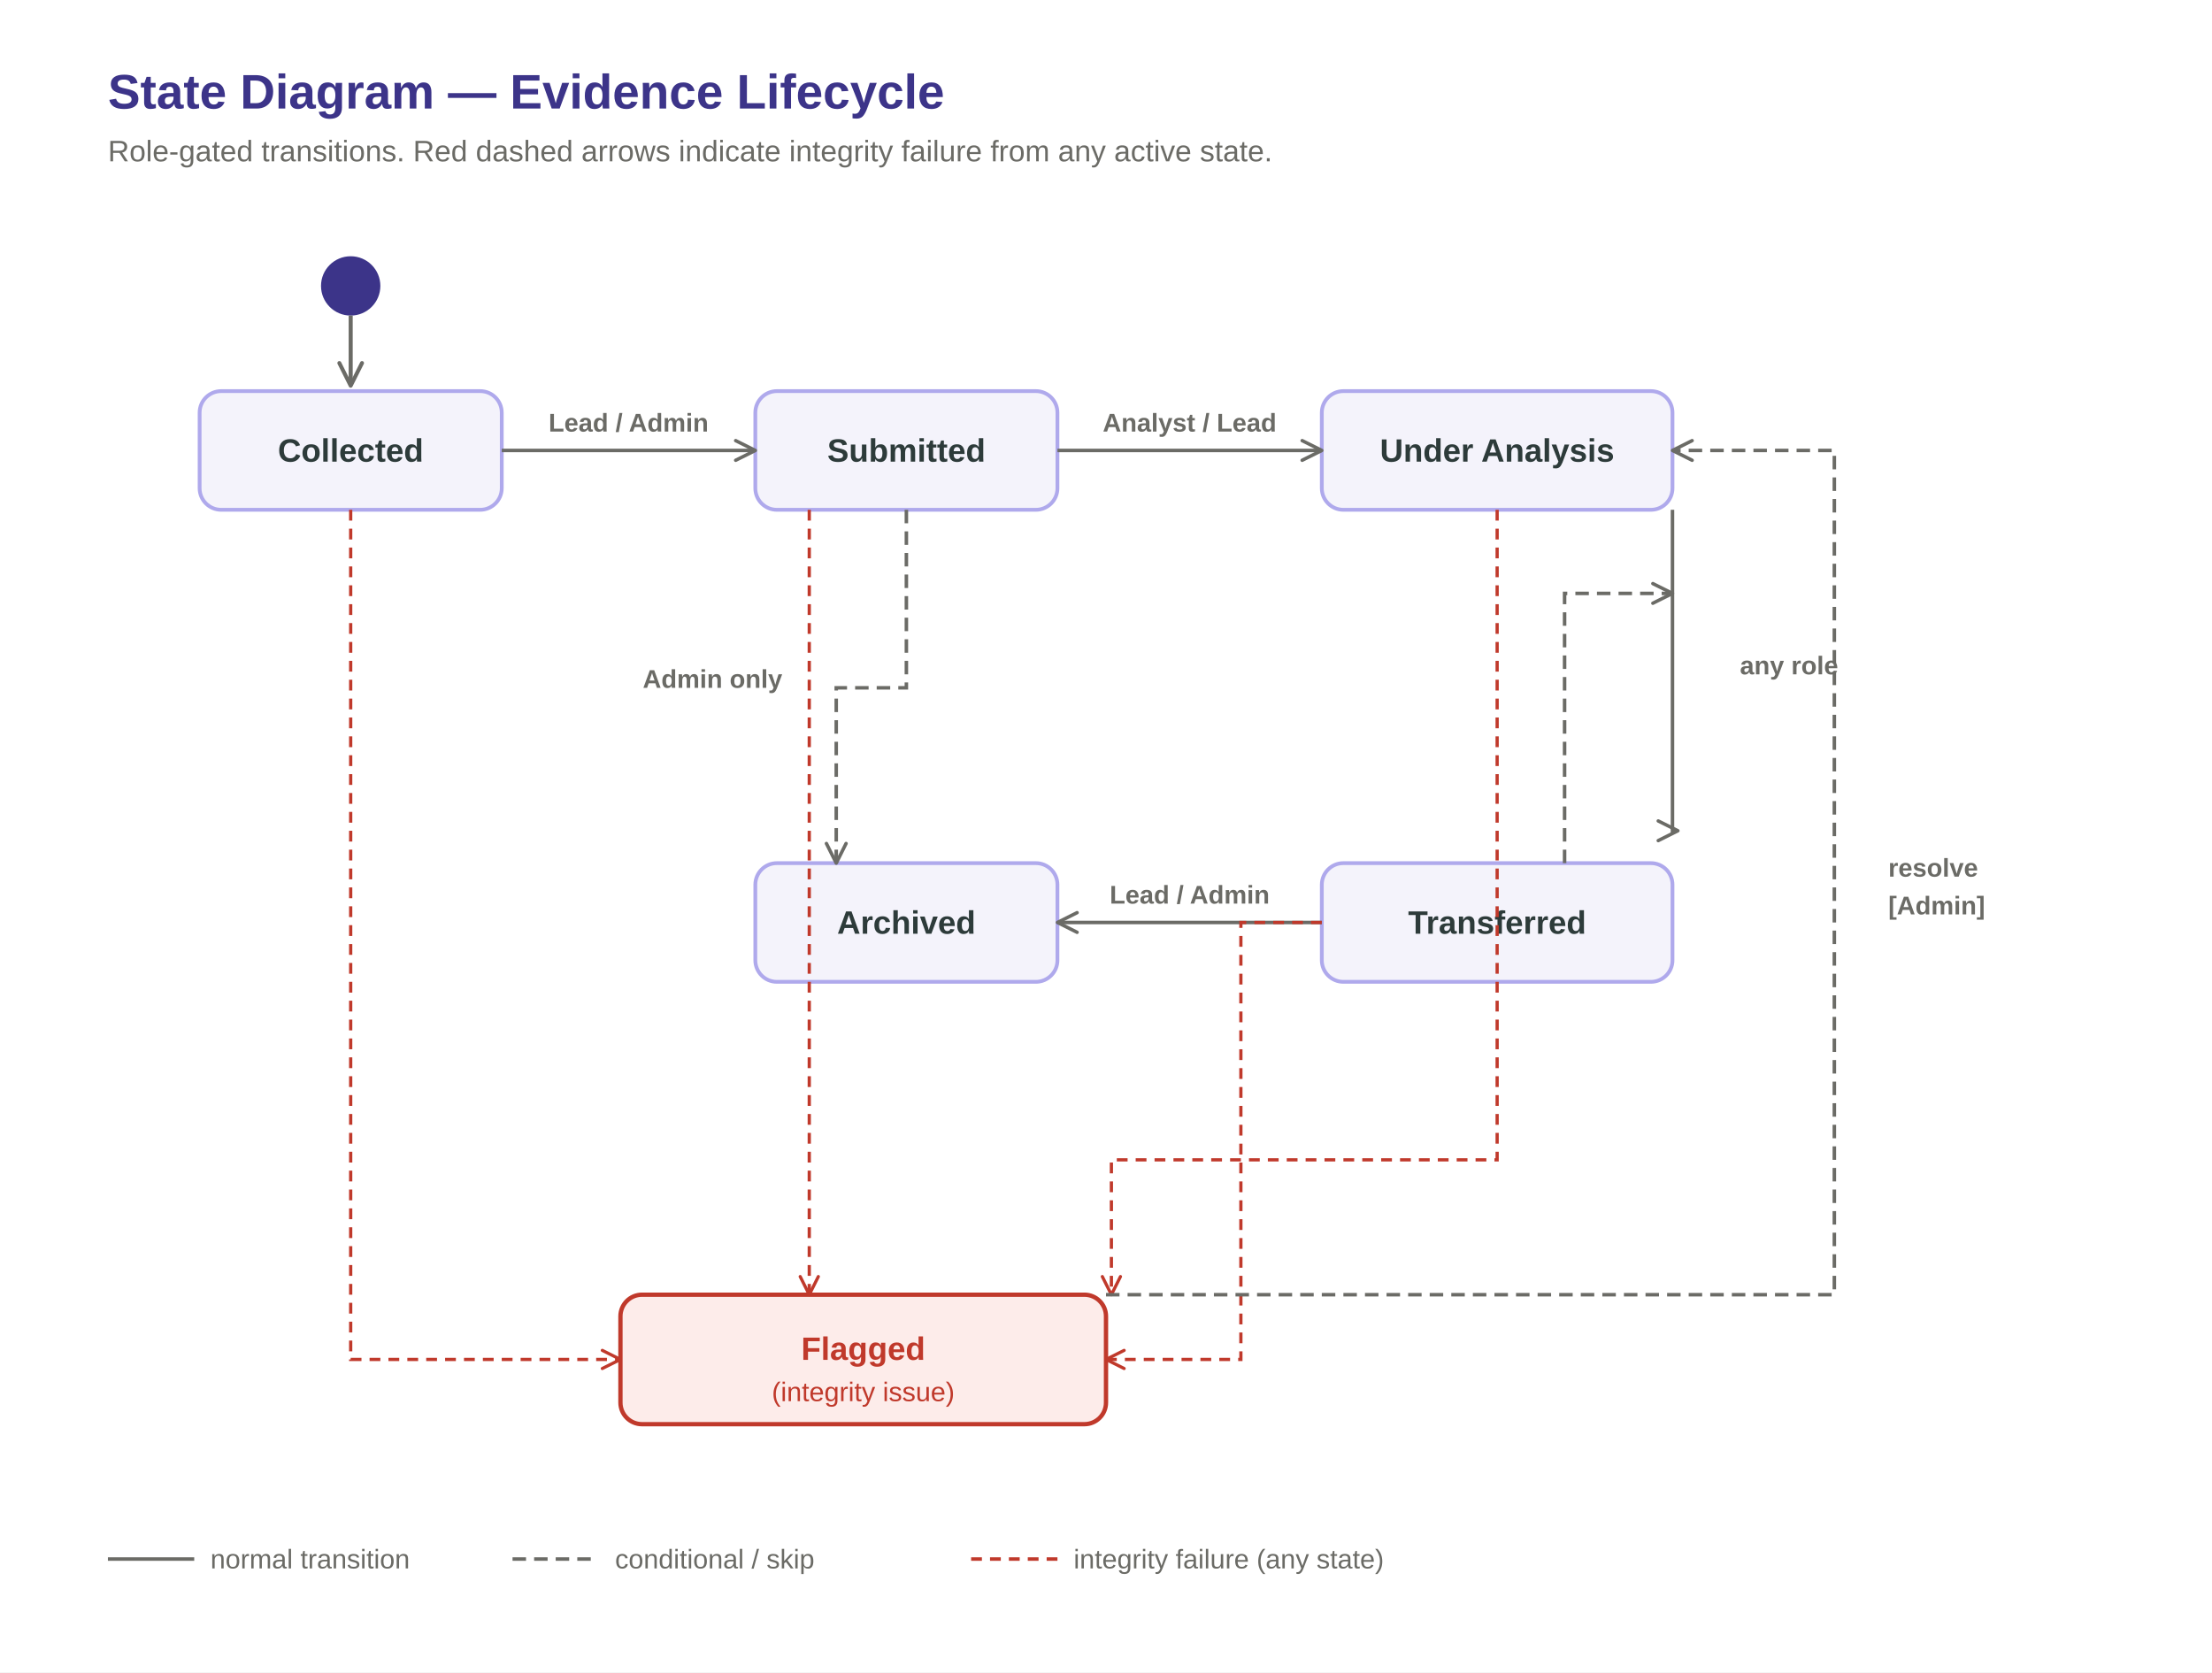
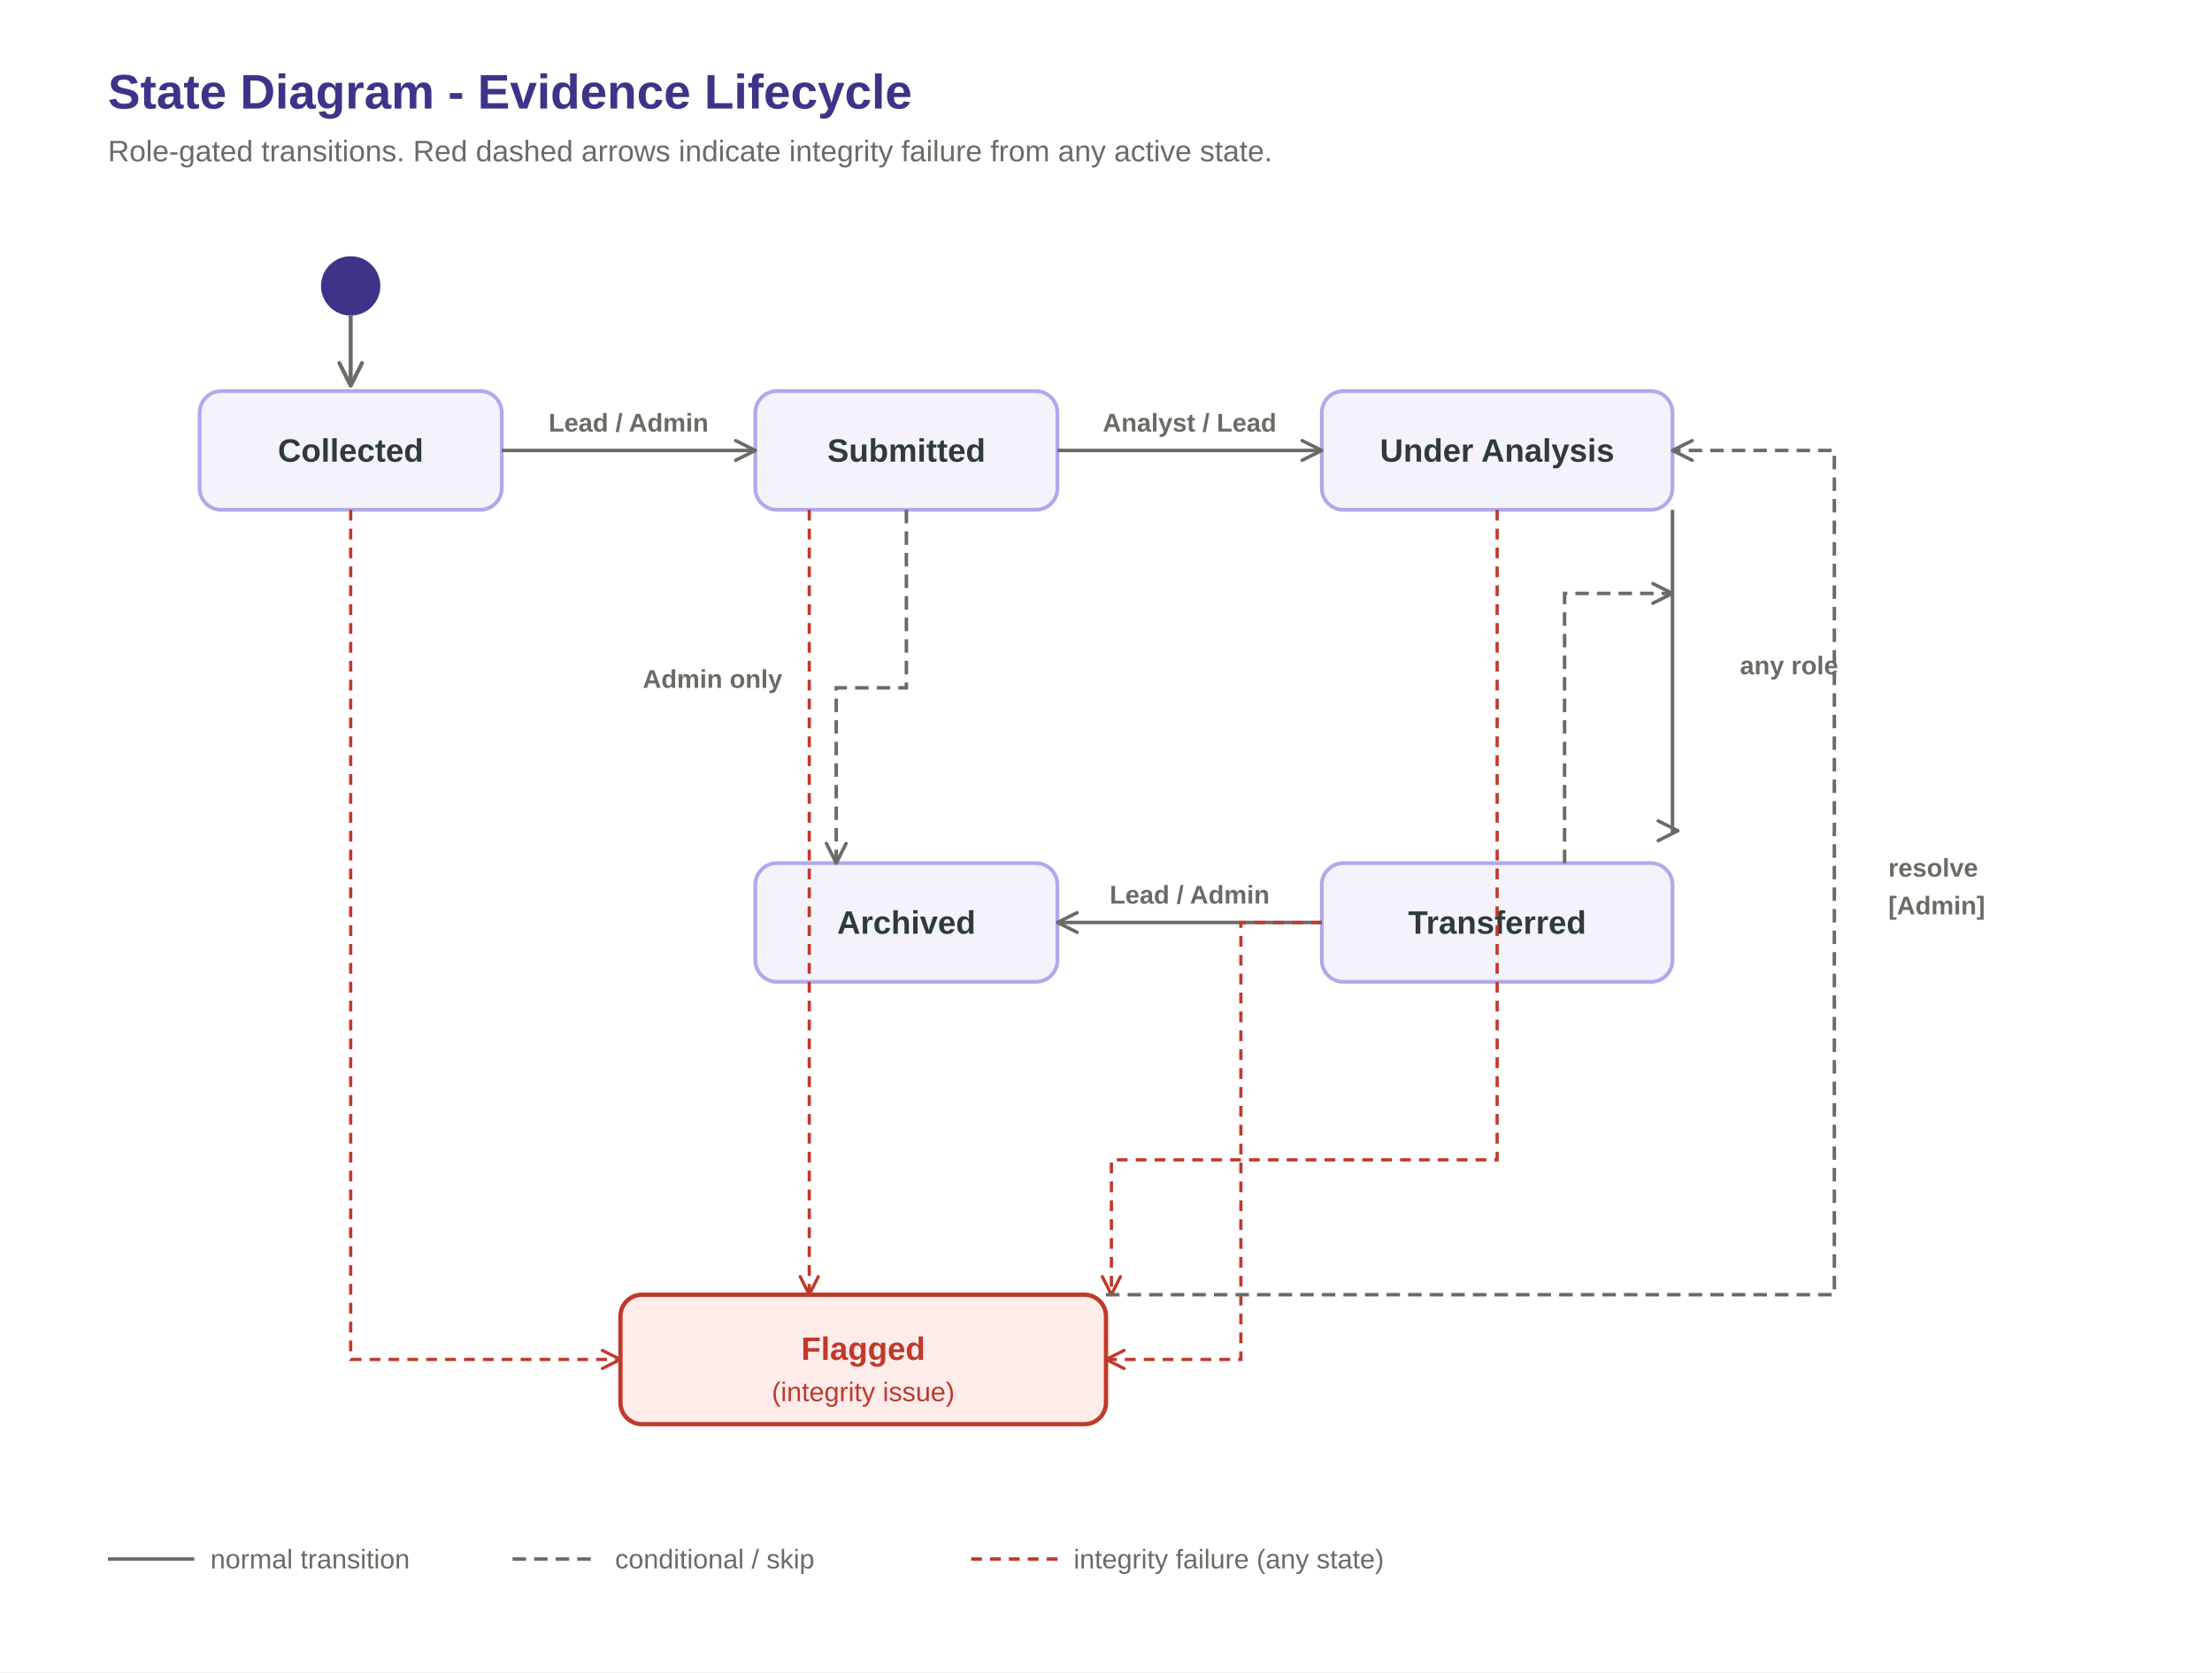
<svg xmlns="http://www.w3.org/2000/svg" width="100%" viewBox="0 0 820 620" role="img" font-family="Segoe UI, Arial, Helvetica, sans-serif">
  <defs>
    <marker id="arrow" viewBox="0 0 10 10" refX="9" refY="5" markerWidth="7" markerHeight="7" orient="auto-start-reverse">
      <path d="M1 1L9 5L1 9" fill="none" stroke="#6B6B66" stroke-width="1.4" stroke-linecap="round" stroke-linejoin="round" />
    </marker>
    <marker id="rarrow" viewBox="0 0 10 10" refX="9" refY="5" markerWidth="7" markerHeight="7" orient="auto-start-reverse">
      <path d="M1 1L9 5L1 9" fill="none" stroke="#C0392B" stroke-width="1.4" stroke-linecap="round" stroke-linejoin="round" />
    </marker>
  </defs>
  <rect x="0" y="0" width="820" height="620" fill="#FFFFFF" />
-   <text x="40" y="34" font-size="18" fill="#3C3489" text-anchor="start" font-weight="700" dominant-baseline="central">State Diagram — Evidence Lifecycle</text>
+   <text x="40" y="34" font-size="18" fill="#3C3489" text-anchor="start" font-weight="700" dominant-baseline="central">State Diagram - Evidence Lifecycle</text>
  <text x="40" y="56" font-size="11" fill="#6B6B66" text-anchor="start" font-weight="400" dominant-baseline="central">Role-gated transitions. Red dashed arrows indicate integrity failure from any active state.</text>
  <circle cx="130" cy="106" r="11" fill="#3C3489" />
  <line x1="130" y1="117" x2="130" y2="143" stroke="#6B6B66" stroke-width="1.5" marker-end="url(#arrow)" />
  <rect x="74" y="145" width="112" height="44" rx="8" fill="#F4F3FB" stroke="#AFA9EC" stroke-width="1.4" />
  <text x="130" y="167" font-size="12" fill="#2D3B3A" text-anchor="middle" font-weight="700" dominant-baseline="central">Collected</text>
  <rect x="280" y="145" width="112" height="44" rx="8" fill="#F4F3FB" stroke="#AFA9EC" stroke-width="1.4" />
  <text x="336" y="167" font-size="12" fill="#2D3B3A" text-anchor="middle" font-weight="700" dominant-baseline="central">Submitted</text>
  <rect x="490" y="145" width="130" height="44" rx="8" fill="#F4F3FB" stroke="#AFA9EC" stroke-width="1.4" />
  <text x="555" y="167" font-size="12" fill="#2D3B3A" text-anchor="middle" font-weight="700" dominant-baseline="central">Under Analysis</text>
  <rect x="490" y="320" width="130" height="44" rx="8" fill="#F4F3FB" stroke="#AFA9EC" stroke-width="1.4" />
  <text x="555" y="342" font-size="12" fill="#2D3B3A" text-anchor="middle" font-weight="700" dominant-baseline="central">Transferred</text>
  <rect x="280" y="320" width="112" height="44" rx="8" fill="#F4F3FB" stroke="#AFA9EC" stroke-width="1.4" />
  <text x="336" y="342" font-size="12" fill="#2D3B3A" text-anchor="middle" font-weight="700" dominant-baseline="central">Archived</text>
  <rect x="230" y="480" width="180" height="48" rx="8" fill="#FDECEA" stroke="#C0392B" stroke-width="1.6" />
  <text x="320" y="500" font-size="12" fill="#C0392B" text-anchor="middle" font-weight="700" dominant-baseline="central">Flagged</text>
  <text x="320" y="516" font-size="10" fill="#C0392B" text-anchor="middle" font-weight="400" dominant-baseline="central">(integrity issue)</text>
  <line x1="186" y1="167" x2="280" y2="167" stroke="#6B6B66" stroke-width="1.3" marker-end="url(#arrow)" />
  <text x="233" y="160" font-size="9.5" fill="#6B6B66" text-anchor="middle" font-weight="600">Lead / Admin</text>
  <line x1="392" y1="167" x2="490" y2="167" stroke="#6B6B66" stroke-width="1.3" marker-end="url(#arrow)" />
  <text x="441" y="160" font-size="9.5" fill="#6B6B66" text-anchor="middle" font-weight="600">Analyst / Lead</text>
  <path d="M620 189 L620 308 L622 308" fill="none" stroke="#6B6B66" stroke-width="1.3" marker-end="url(#arrow)" />
  <text x="645" y="250" font-size="9.5" fill="#6B6B66" text-anchor="start" font-weight="600">any role</text>
  <path d="M580 320 L580 220 L620 220" fill="none" stroke="#6B6B66" stroke-width="1.3" marker-end="url(#arrow)" stroke-dasharray="5 3" />
  <line x1="490" y1="342" x2="392" y2="342" stroke="#6B6B66" stroke-width="1.3" marker-end="url(#arrow)" />
  <text x="441" y="335" font-size="9.5" fill="#6B6B66" text-anchor="middle" font-weight="600">Lead / Admin</text>
  <path d="M336 189 L336 255 L310 255 L310 320" fill="none" stroke="#6B6B66" stroke-width="1.3" stroke-dasharray="5 3" marker-end="url(#arrow)" />
  <text x="290" y="255" font-size="9.5" fill="#6B6B66" text-anchor="end" font-weight="600">Admin only</text>
  <path d="M130 189 L130 504 L230 504" fill="none" stroke="#C0392B" stroke-width="1.2" stroke-dasharray="4 3" marker-end="url(#rarrow)" />
  <path d="M300 189 L300 420 L300 480" fill="none" stroke="#C0392B" stroke-width="1.2" stroke-dasharray="4 3" marker-end="url(#rarrow)" />
  <path d="M555 189 L555 430 L412 430 L412 480" fill="none" stroke="#C0392B" stroke-width="1.2" stroke-dasharray="4 3" marker-end="url(#rarrow)" />
  <path d="M490 342 L460 342 L460 504 L410 504" fill="none" stroke="#C0392B" stroke-width="1.2" stroke-dasharray="4 3" marker-end="url(#rarrow)" />
  <path d="M410 480 L680 480 L680 167 L620 167" fill="none" stroke="#6B6B66" stroke-width="1.3" stroke-dasharray="5 3" marker-end="url(#arrow)" />
  <text x="700" y="325" font-size="9.5" fill="#6B6B66" text-anchor="start" font-weight="600">resolve</text>
  <text x="700" y="339" font-size="9.5" fill="#6B6B66" text-anchor="start" font-weight="600">[Admin]</text>
  <line x1="40" y1="578" x2="72" y2="578" stroke="#6B6B66" stroke-width="1.3" />
  <text x="78" y="578" font-size="10" fill="#6B6B66" text-anchor="start" dominant-baseline="central">normal transition</text>
  <line x1="190" y1="578" x2="222" y2="578" stroke="#6B6B66" stroke-width="1.3" stroke-dasharray="5 3" />
  <text x="228" y="578" font-size="10" fill="#6B6B66" text-anchor="start" dominant-baseline="central">conditional / skip</text>
  <line x1="360" y1="578" x2="392" y2="578" stroke="#C0392B" stroke-width="1.3" stroke-dasharray="4 3" />
  <text x="398" y="578" font-size="10" fill="#6B6B66" text-anchor="start" dominant-baseline="central">integrity failure (any state)</text>
</svg>
